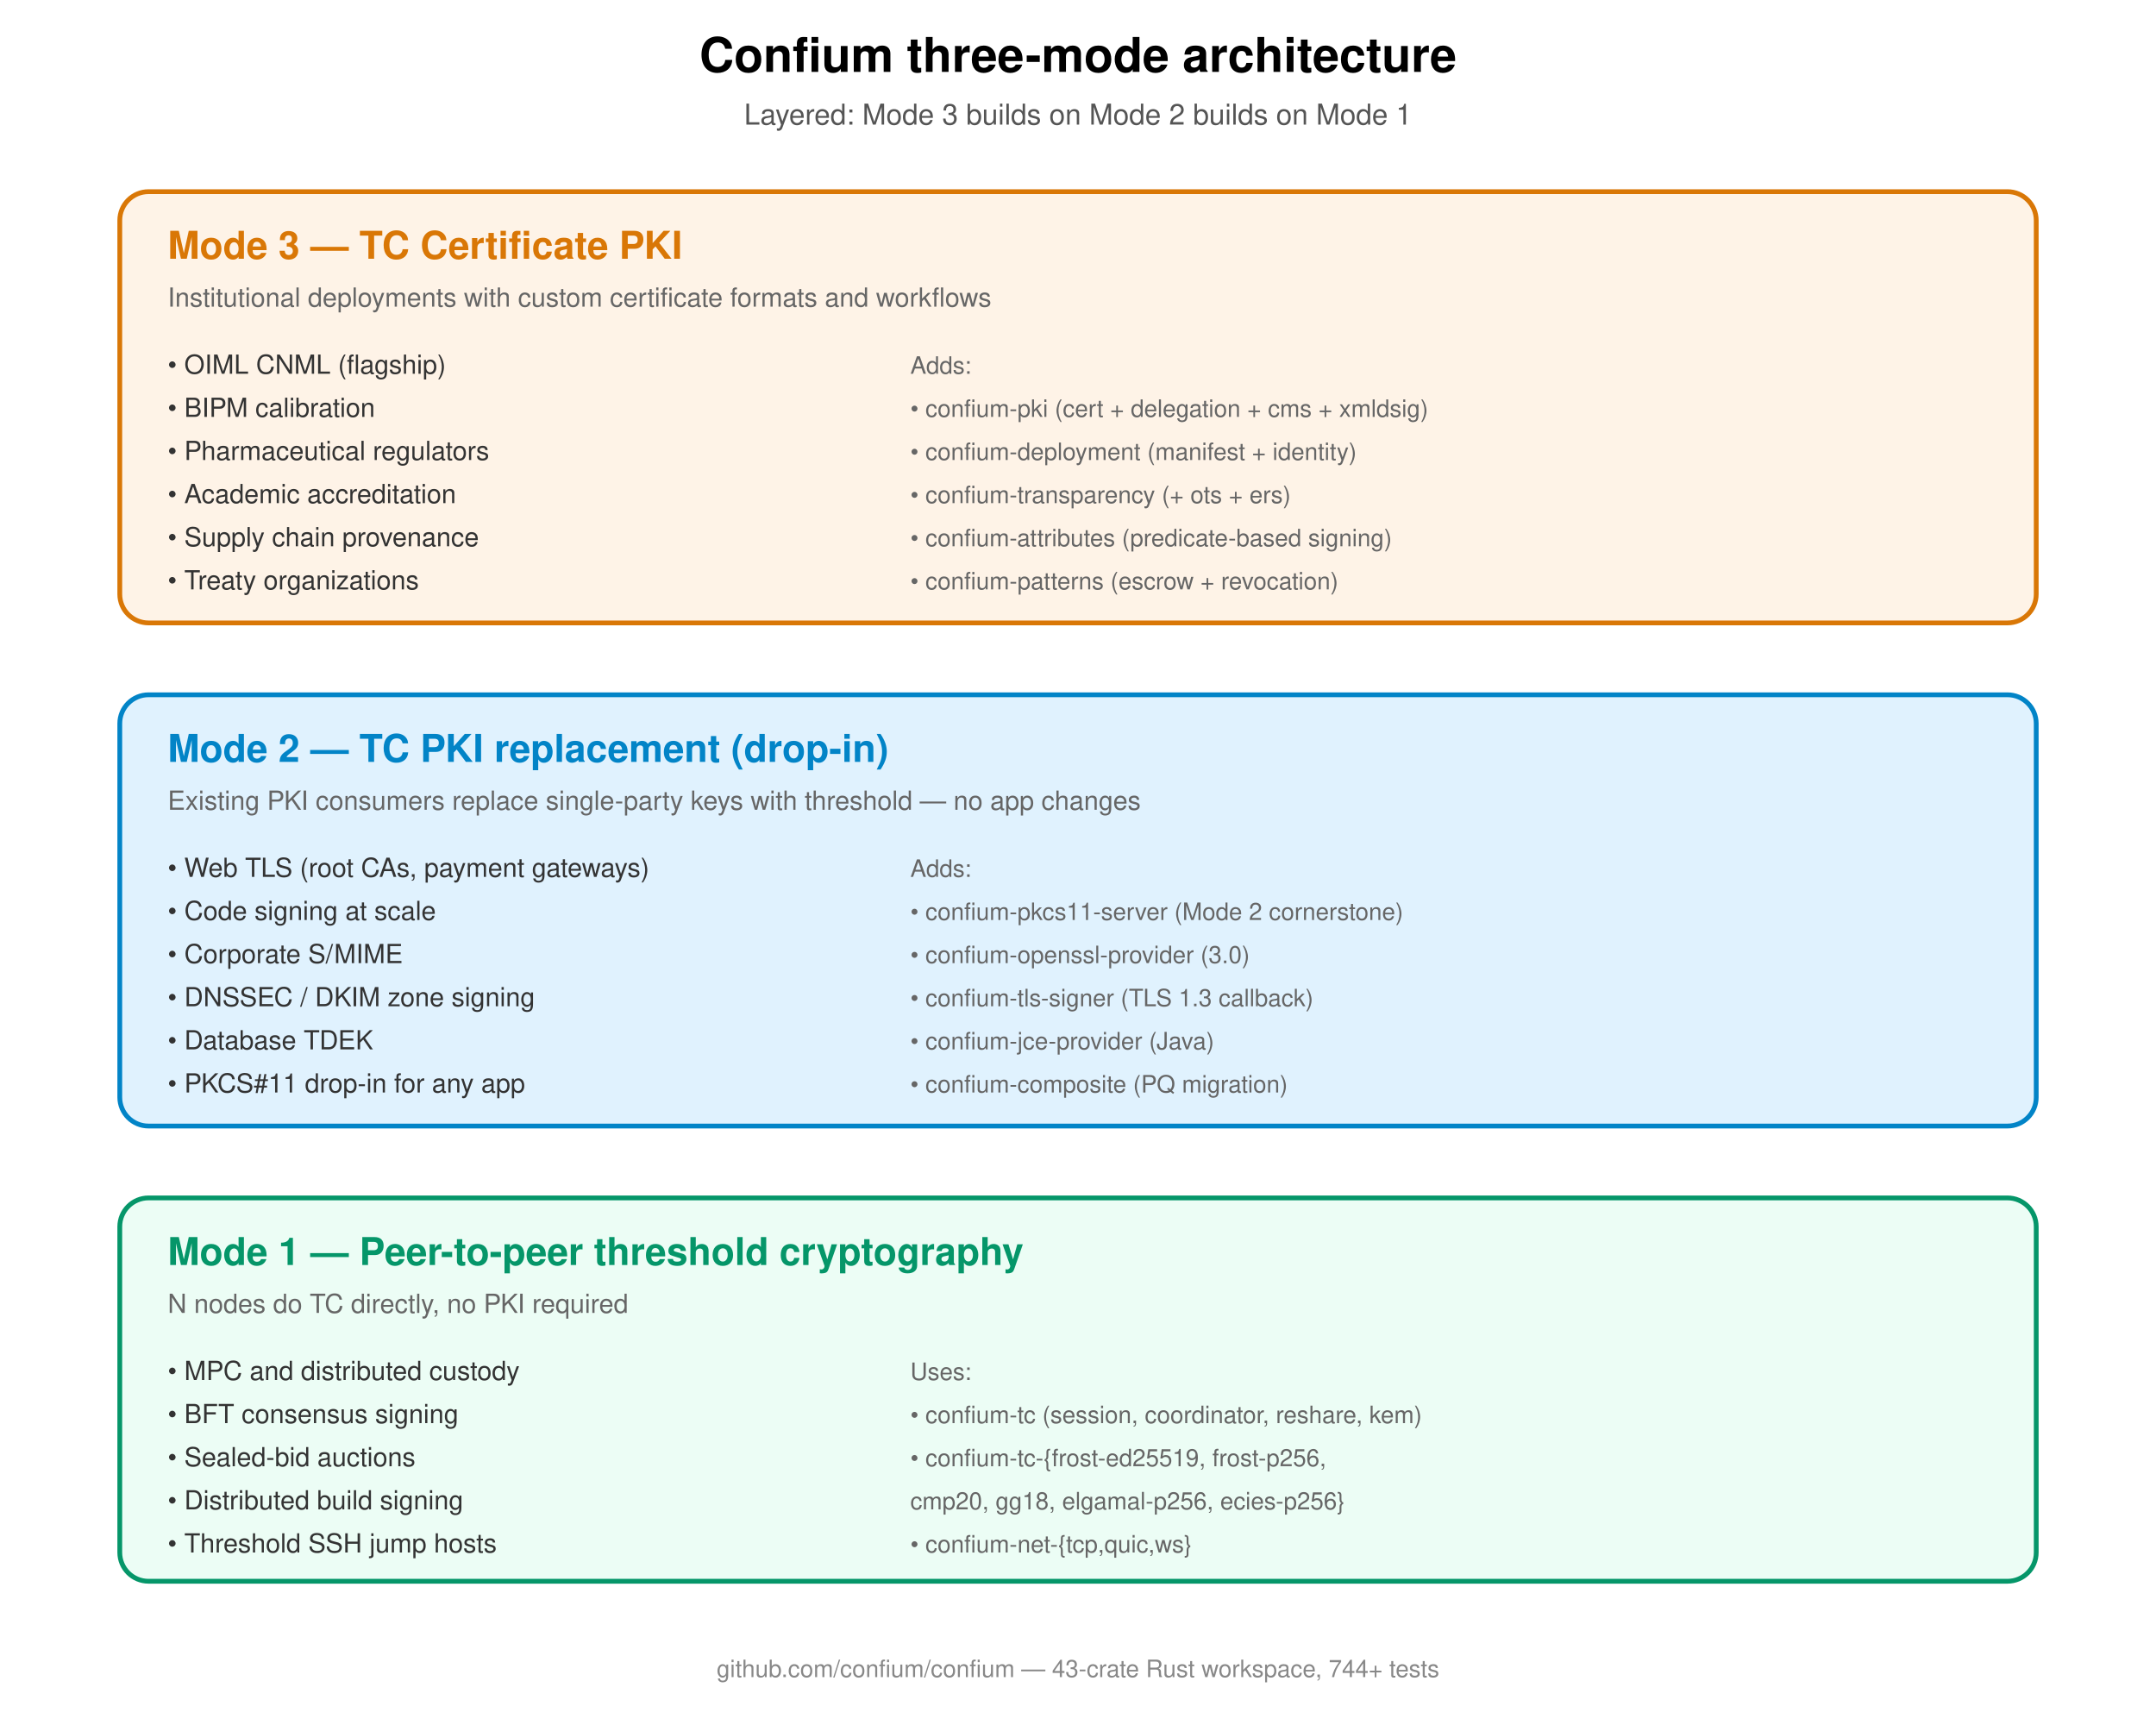
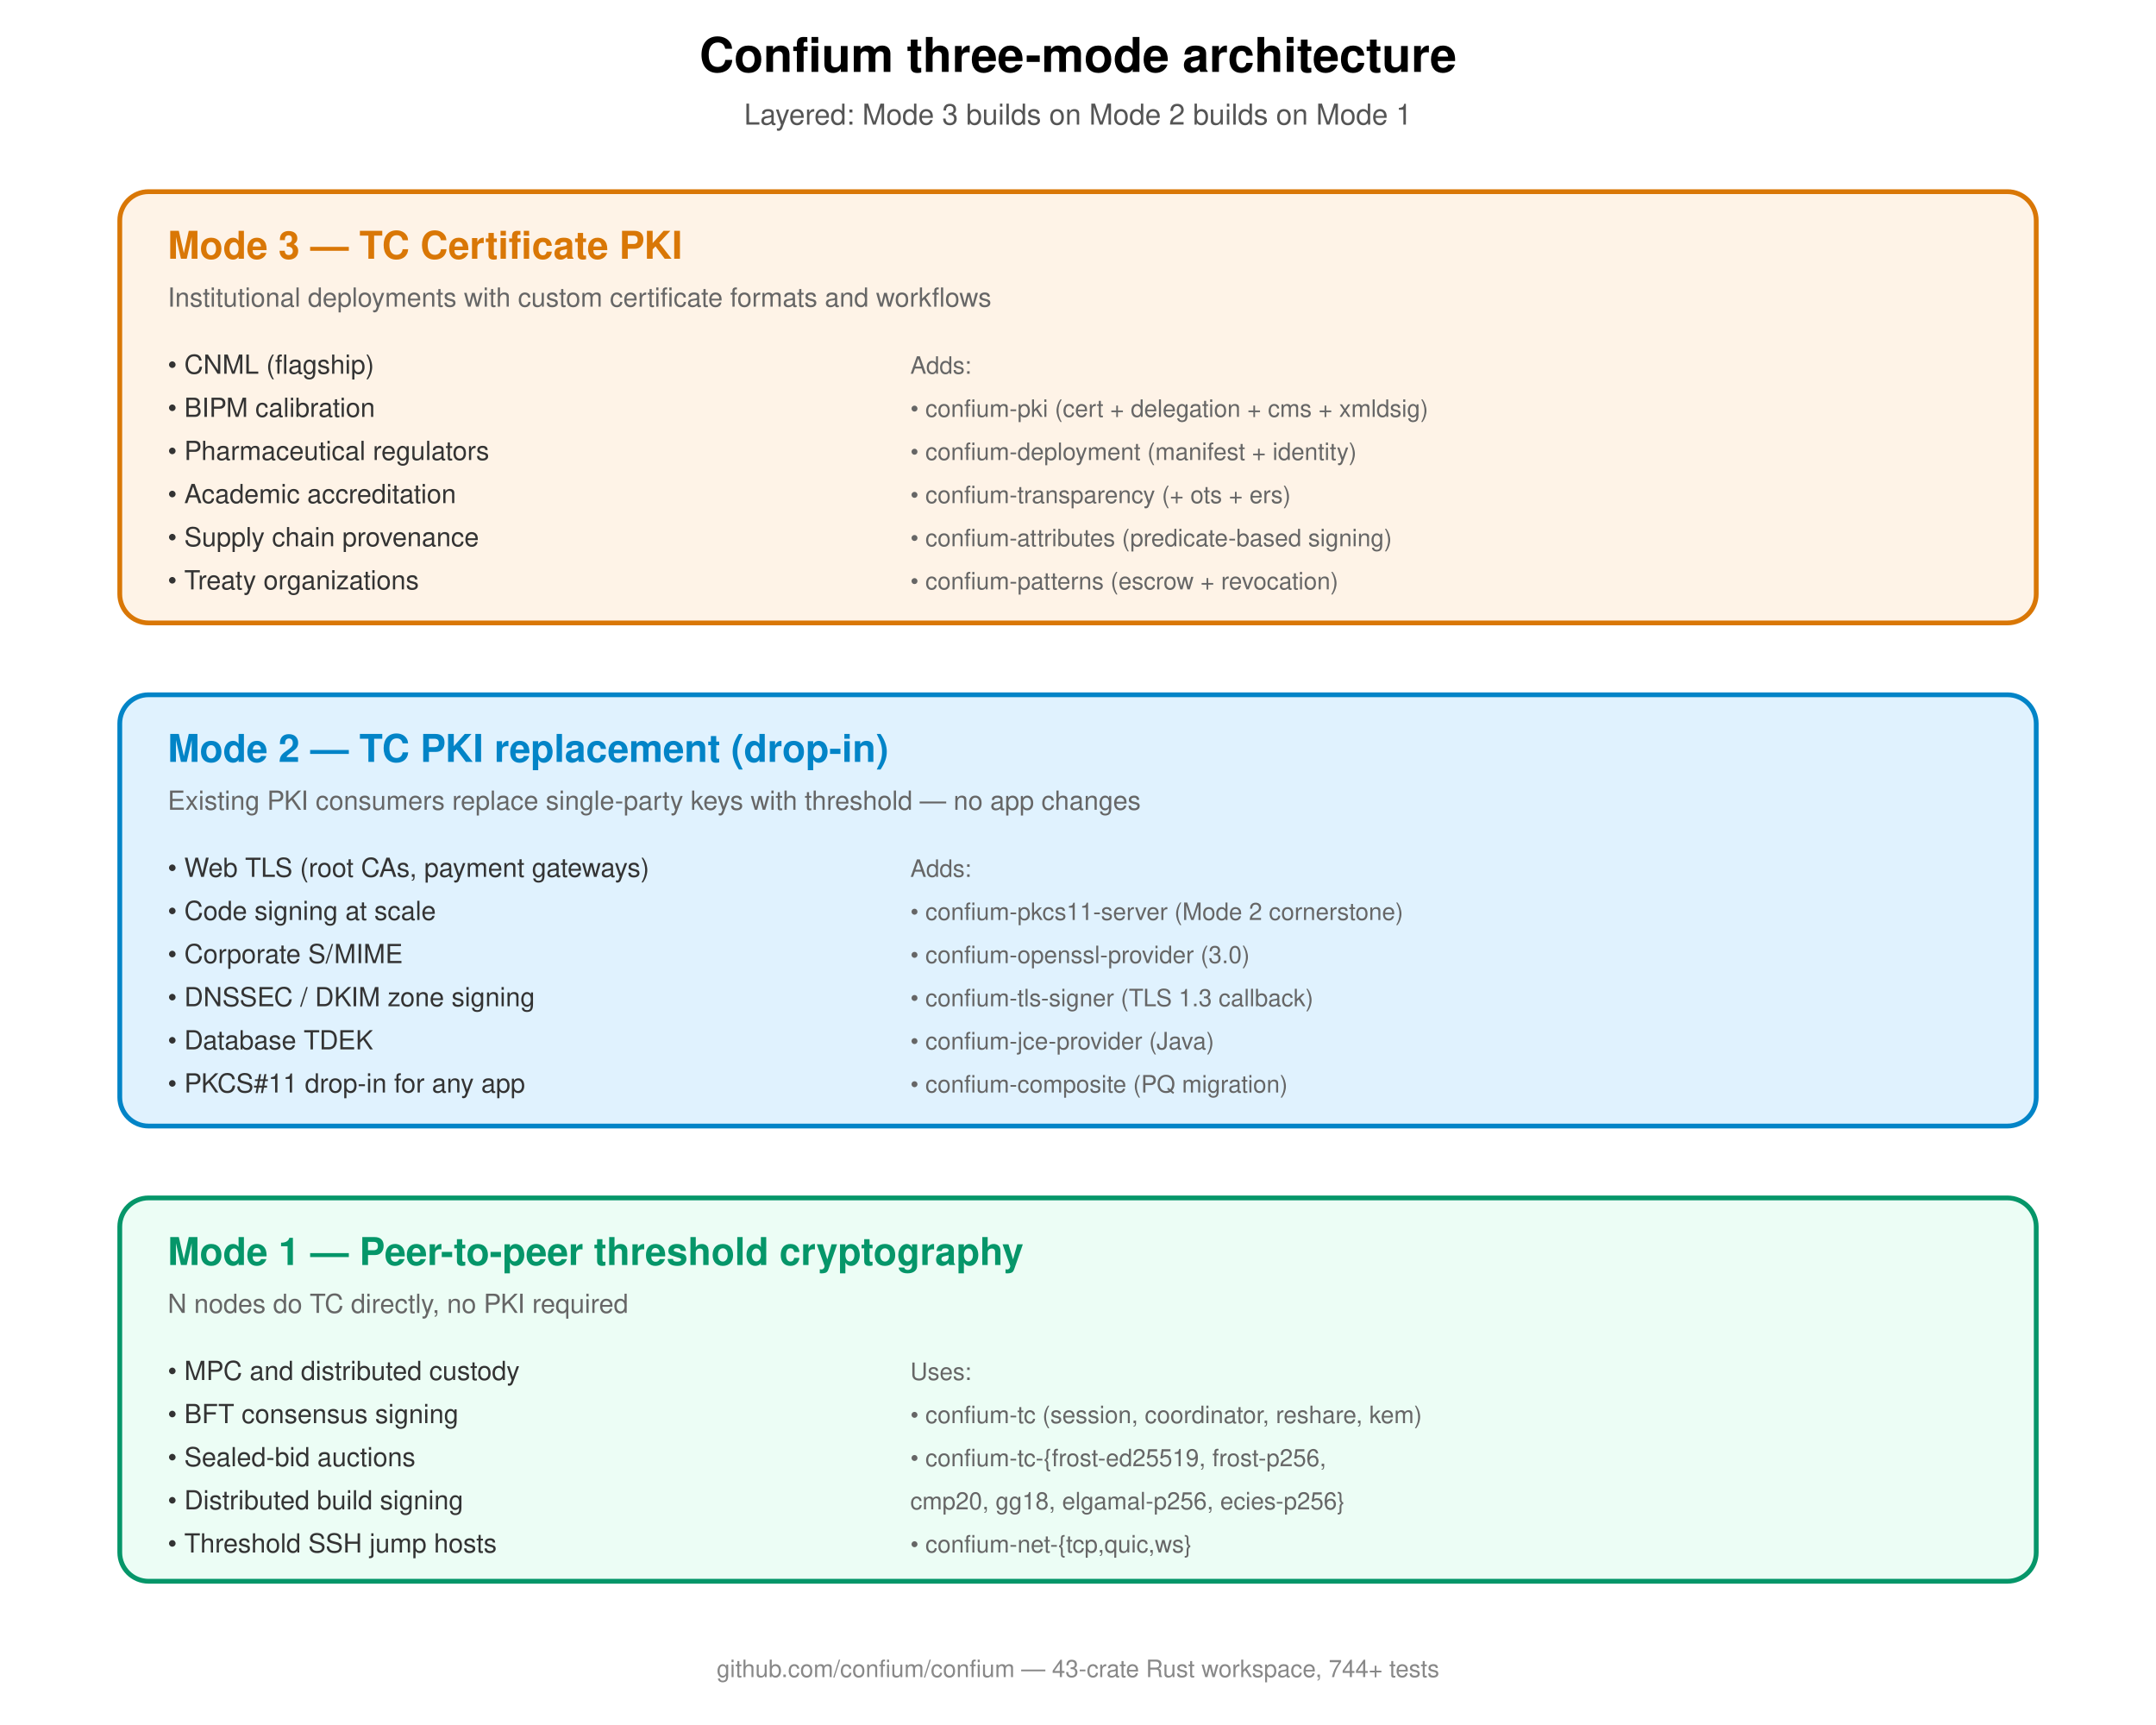
<svg xmlns="http://www.w3.org/2000/svg" viewBox="0 0 900 720" font-family="Helvetica, Arial, sans-serif">
  <text x="450" y="30" text-anchor="middle" font-size="20" font-weight="bold">Confium three-mode architecture</text>
  <text x="450" y="52" text-anchor="middle" font-size="12" fill="#555">Layered: Mode 3 builds on Mode 2 builds on Mode 1</text>
  <rect x="50" y="80" width="800" height="180" rx="12" fill="#fef3e7" stroke="#d97706" stroke-width="2" />
  <text x="70" y="108" font-size="16" font-weight="bold" fill="#d97706">Mode 3 — TC Certificate PKI</text>
  <text x="70" y="128" font-size="11" fill="#666">Institutional deployments with custom certificate formats and workflows</text>
  <g font-size="11" fill="#333">
-     <text x="70" y="156">• OIML CNML (flagship)</text>
+     <text x="70" y="156">• CNML (flagship)</text>
    <text x="70" y="174">• BIPM calibration</text>
    <text x="70" y="192">• Pharmaceutical regulators</text>
    <text x="70" y="210">• Academic accreditation</text>
    <text x="70" y="228">• Supply chain provenance</text>
    <text x="70" y="246">• Treaty organizations</text>
  </g>
  <g font-size="10" fill="#666">
    <text x="380" y="156">Adds:</text>
    <text x="380" y="174">• confium-pki (cert + delegation + cms + xmldsig)</text>
    <text x="380" y="192">• confium-deployment (manifest + identity)</text>
    <text x="380" y="210">• confium-transparency (+ ots + ers)</text>
    <text x="380" y="228">• confium-attributes (predicate-based signing)</text>
    <text x="380" y="246">• confium-patterns (escrow + revocation)</text>
  </g>
  <rect x="50" y="290" width="800" height="180" rx="12" fill="#e0f2fe" stroke="#0284c7" stroke-width="2" />
  <text x="70" y="318" font-size="16" font-weight="bold" fill="#0284c7">Mode 2 — TC PKI replacement (drop-in)</text>
  <text x="70" y="338" font-size="11" fill="#666">Existing PKI consumers replace single-party keys with threshold — no app changes</text>
  <g font-size="11" fill="#333">
    <text x="70" y="366">• Web TLS (root CAs, payment gateways)</text>
    <text x="70" y="384">• Code signing at scale</text>
    <text x="70" y="402">• Corporate S/MIME</text>
    <text x="70" y="420">• DNSSEC / DKIM zone signing</text>
    <text x="70" y="438">• Database TDEK</text>
    <text x="70" y="456">• PKCS#11 drop-in for any app</text>
  </g>
  <g font-size="10" fill="#666">
    <text x="380" y="366">Adds:</text>
    <text x="380" y="384">• confium-pkcs11-server (Mode 2 cornerstone)</text>
    <text x="380" y="402">• confium-openssl-provider (3.0)</text>
    <text x="380" y="420">• confium-tls-signer (TLS 1.3 callback)</text>
    <text x="380" y="438">• confium-jce-provider (Java)</text>
    <text x="380" y="456">• confium-composite (PQ migration)</text>
  </g>
  <rect x="50" y="500" width="800" height="160" rx="12" fill="#ecfdf5" stroke="#059669" stroke-width="2" />
  <text x="70" y="528" font-size="16" font-weight="bold" fill="#059669">Mode 1 — Peer-to-peer threshold cryptography</text>
  <text x="70" y="548" font-size="11" fill="#666">N nodes do TC directly, no PKI required</text>
  <g font-size="11" fill="#333">
    <text x="70" y="576">• MPC and distributed custody</text>
    <text x="70" y="594">• BFT consensus signing</text>
    <text x="70" y="612">• Sealed-bid auctions</text>
    <text x="70" y="630">• Distributed build signing</text>
    <text x="70" y="648">• Threshold SSH jump hosts</text>
  </g>
  <g font-size="10" fill="#666">
    <text x="380" y="576">Uses:</text>
    <text x="380" y="594">• confium-tc (session, coordinator, reshare, kem)</text>
    <text x="380" y="612">• confium-tc-{frost-ed25519, frost-p256,</text>
    <text x="380" y="630">  cmp20, gg18, elgamal-p256, ecies-p256}</text>
    <text x="380" y="648">• confium-net-{tcp,quic,ws}</text>
  </g>
  <text x="450" y="700" text-anchor="middle" font-size="10" fill="#888">github.com/confium/confium — 43-crate Rust workspace, 744+ tests</text>
</svg>
